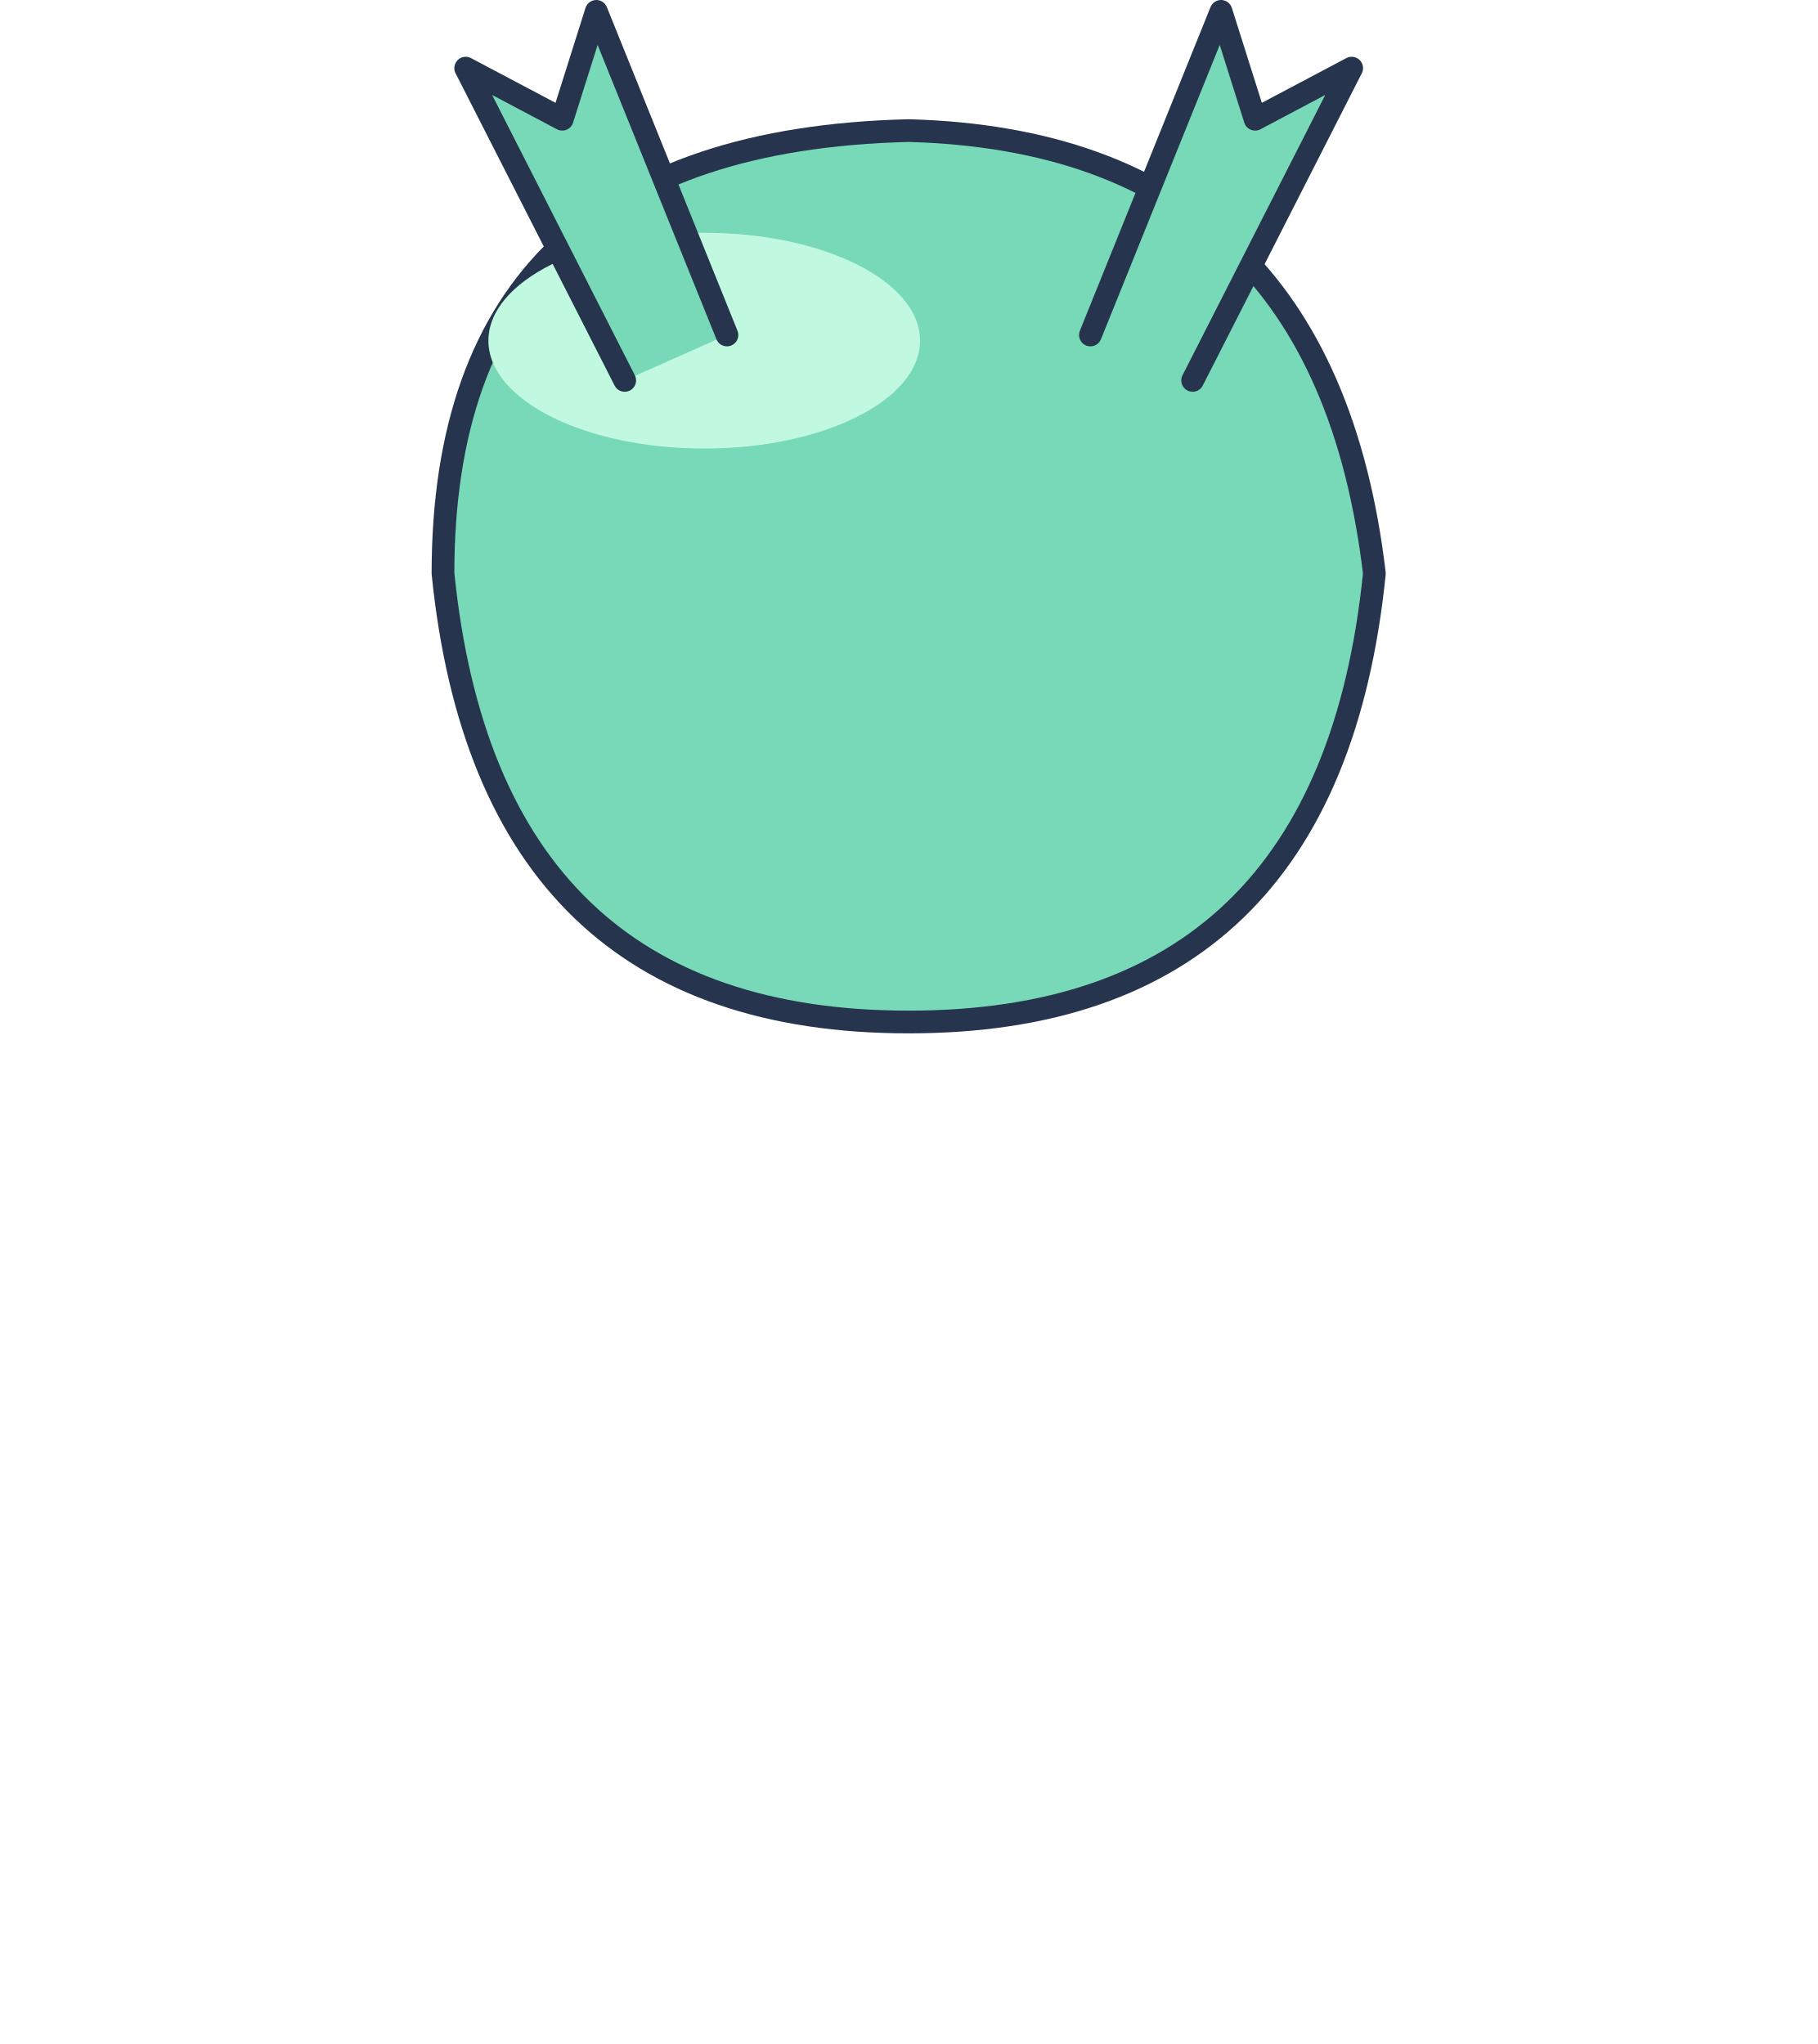
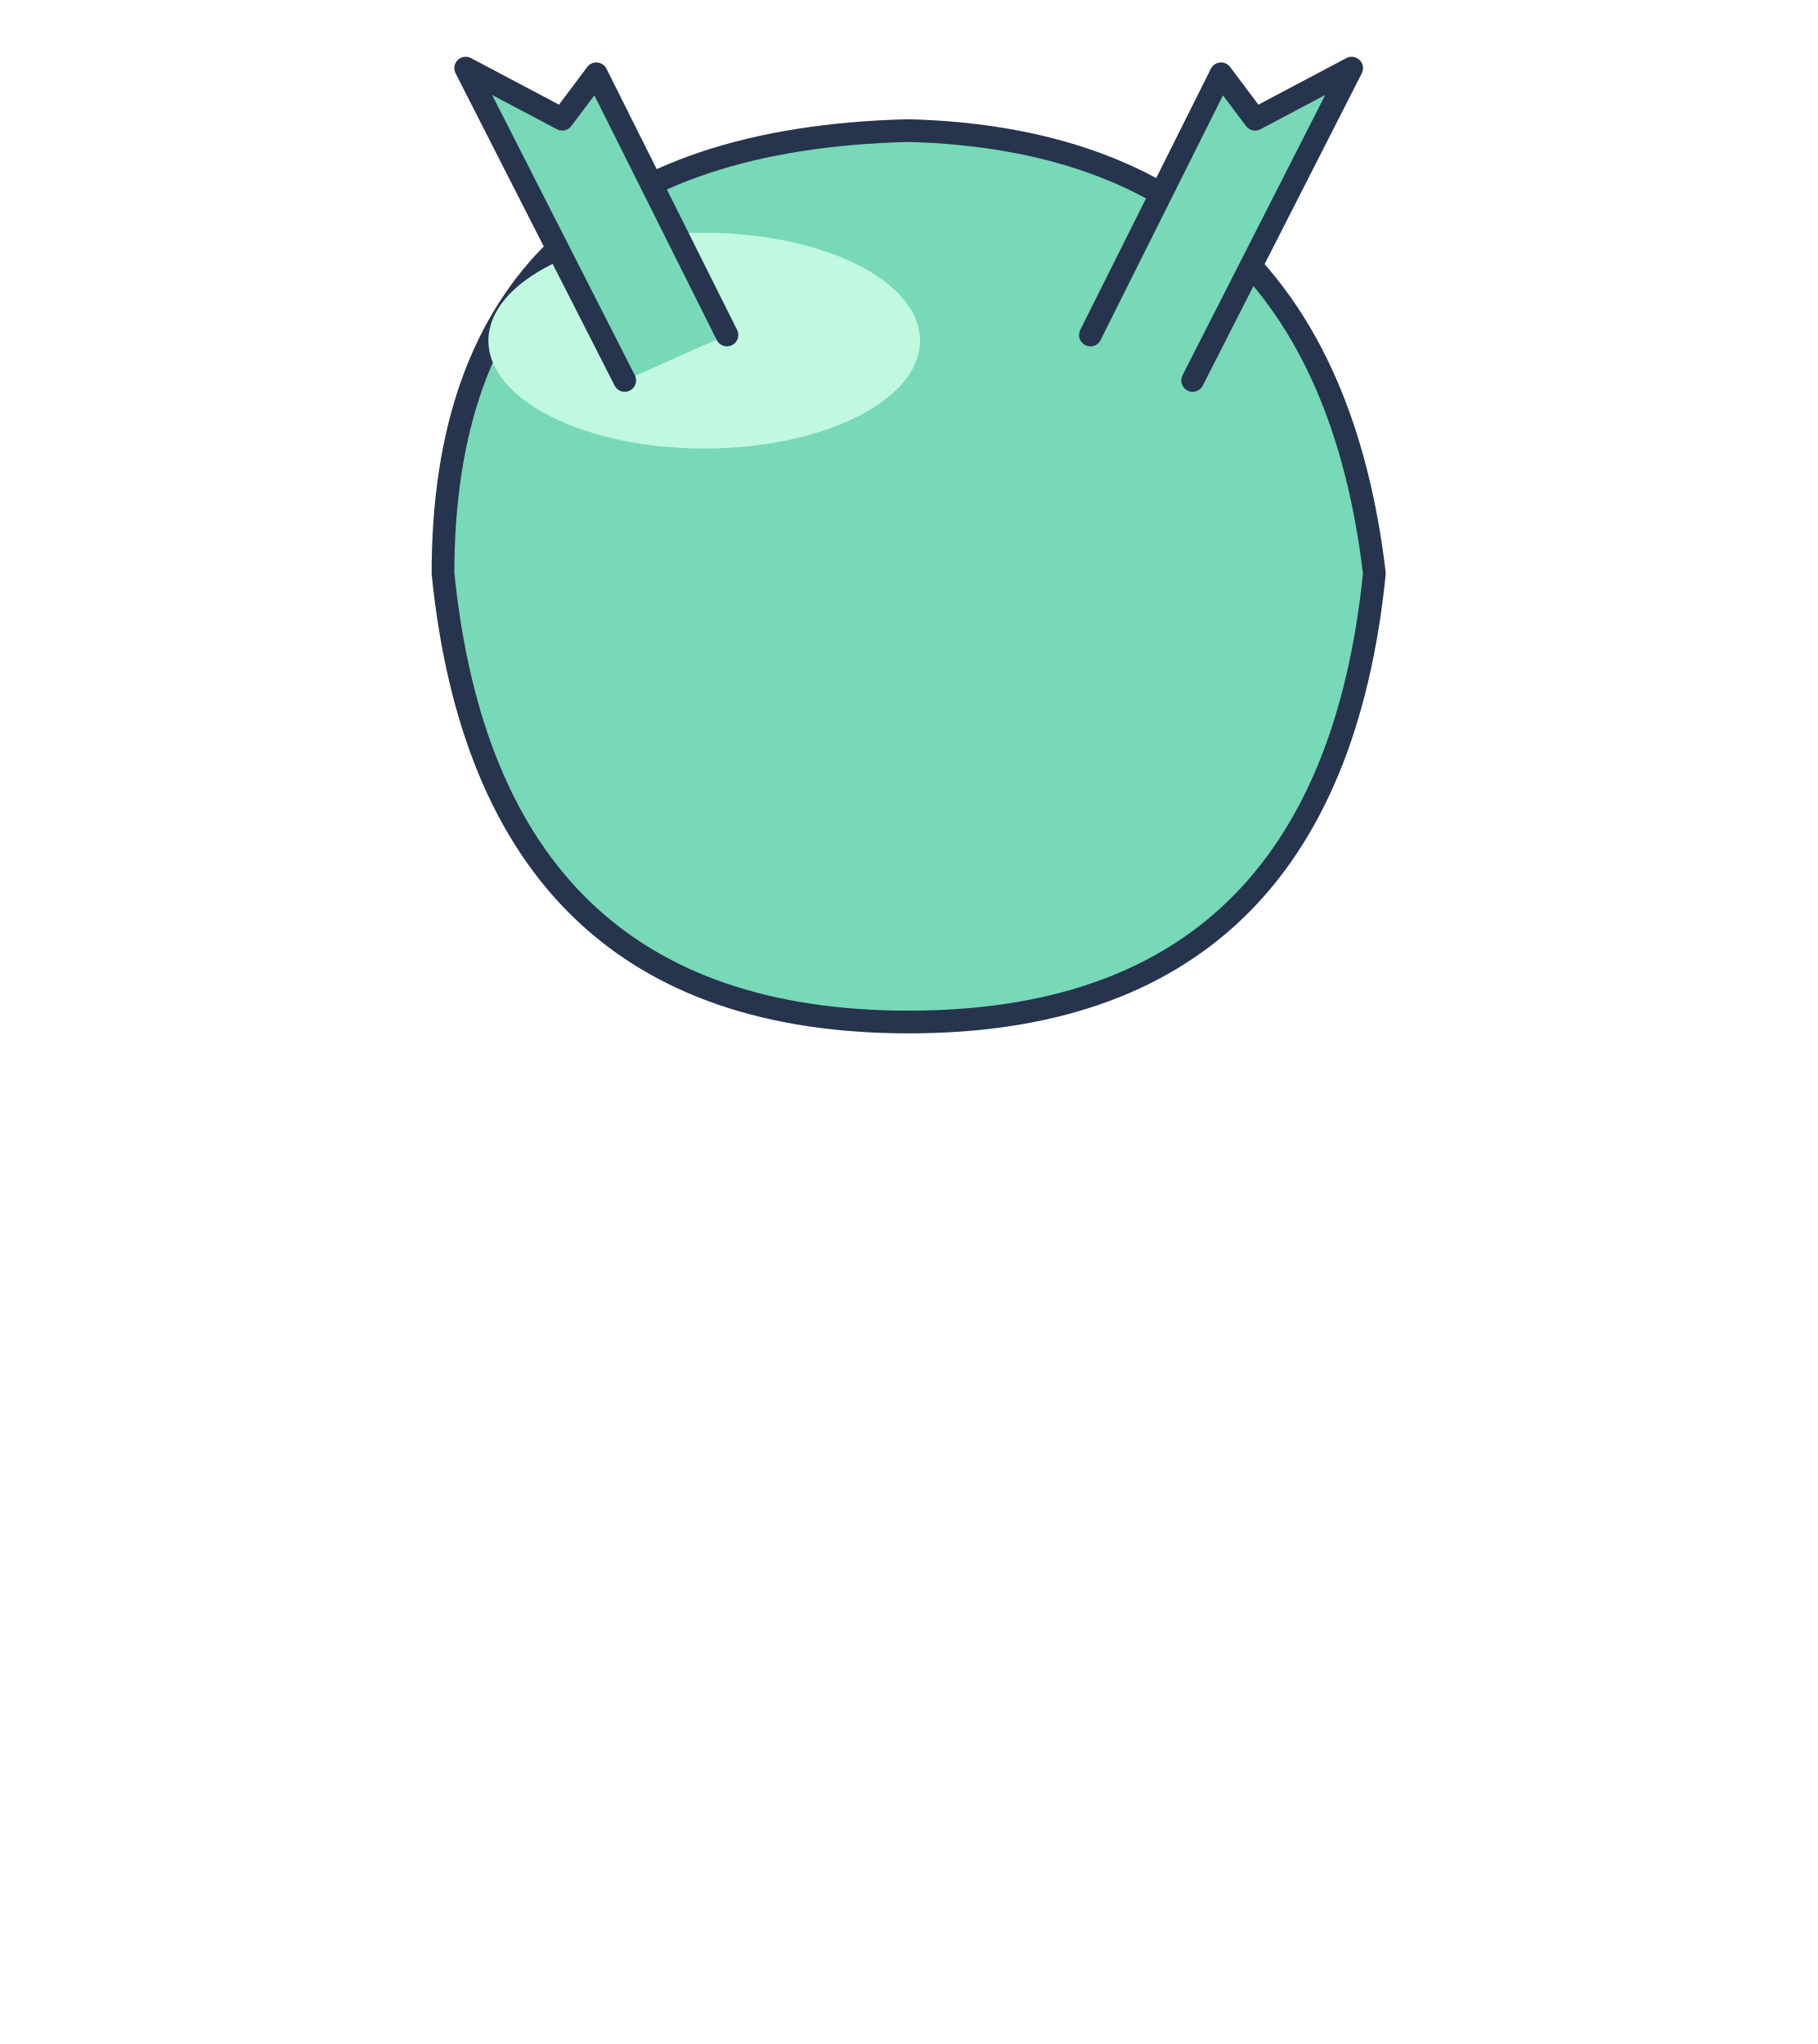
<svg xmlns="http://www.w3.org/2000/svg" width="320" height="360" viewBox="0 0 320 360" data-alien-part="heads" data-part-id="stellar-antlers" data-art-version="1" data-anchor-x="160" data-anchor-neck-y="154" data-anchor-hip-y="260">
  <g stroke-linecap="round" stroke-linejoin="round">
    <path d="M160 23 Q233 25 242 101 Q234 180 160 180 Q86 180 78 101 Q78 25 160 23Z" fill="#77d9b7" data-color-slot="primary" stroke="#26344e" stroke-width="4" />
    <ellipse cx="124" cy="60" rx="38" ry="19" fill="#c0f9df" data-color-slot="light" />
-     <path d="M110 67 L82 12 L99 21 L105 2 L128 59 M210 67 L238 12 L221 21 L215 2 L192 59" fill="#77d9b7" data-color-slot="primary" stroke="#26344e" stroke-width="4" />
+     <path d="M110 67 L82 12 L99 21 L105 13 L128 59 M210 67 L238 12 L221 21 L215 13 L192 59" fill="#77d9b7" data-color-slot="primary" stroke="#26344e" stroke-width="4" />
  </g>
</svg>
